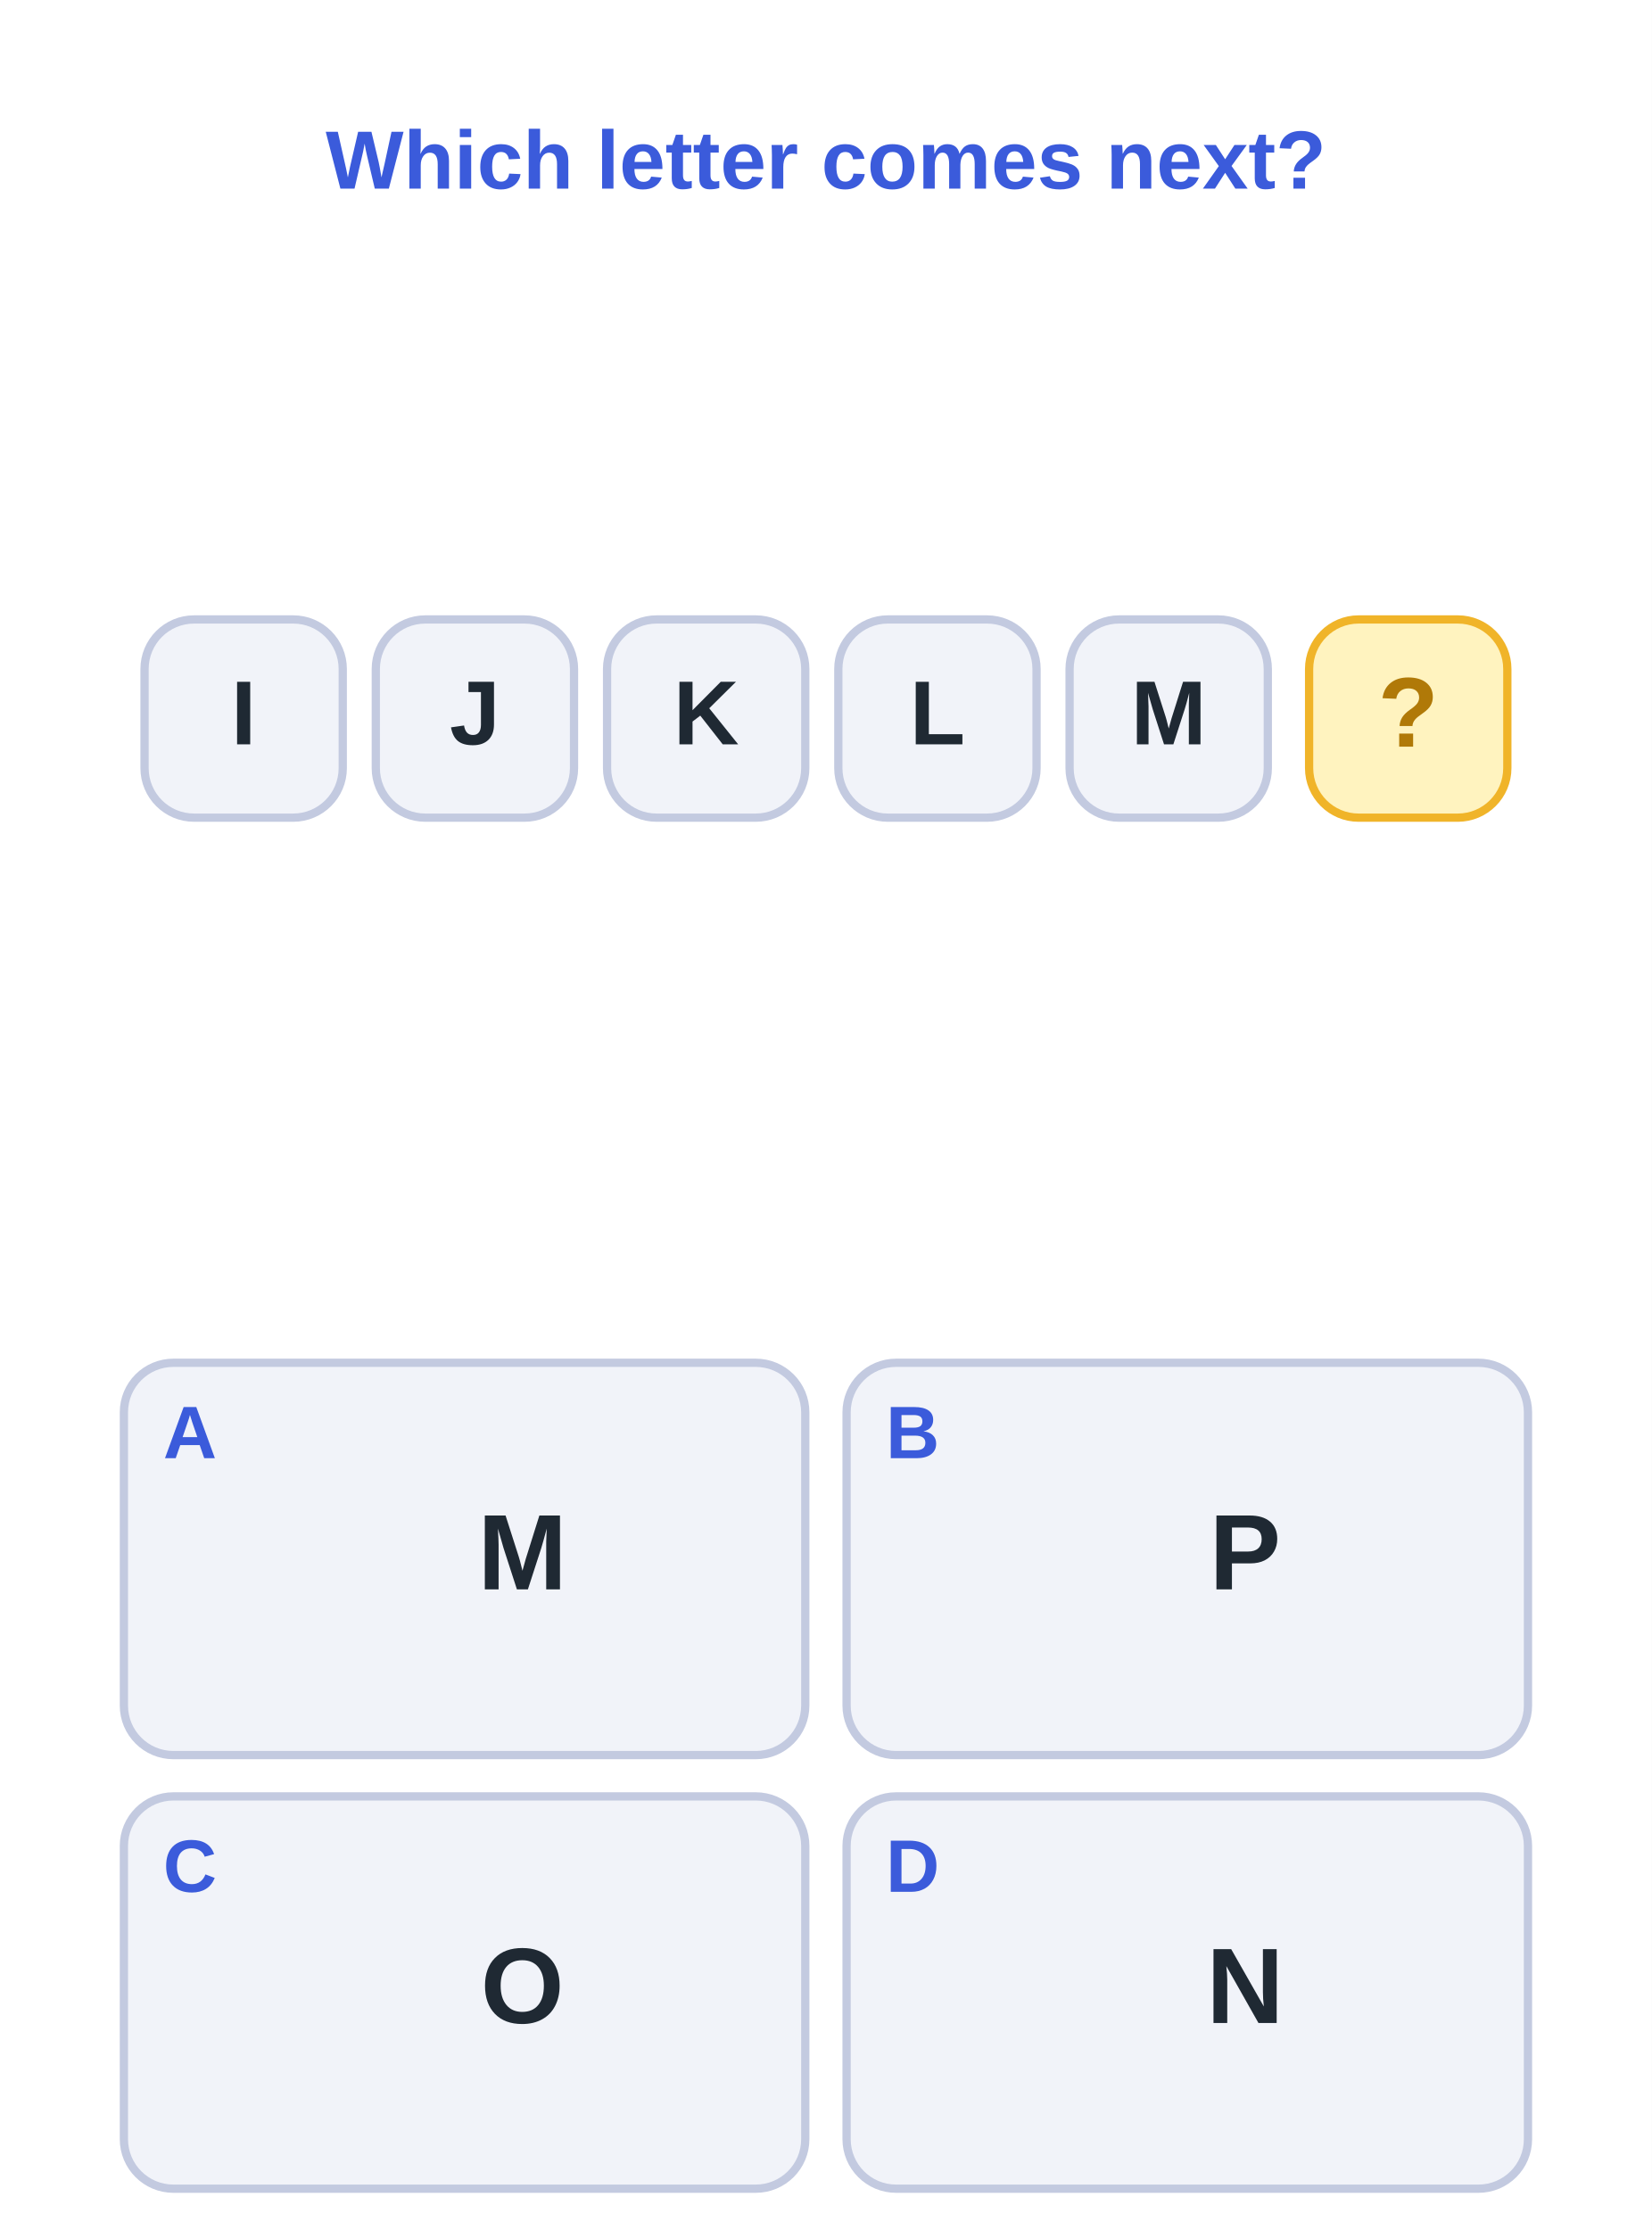
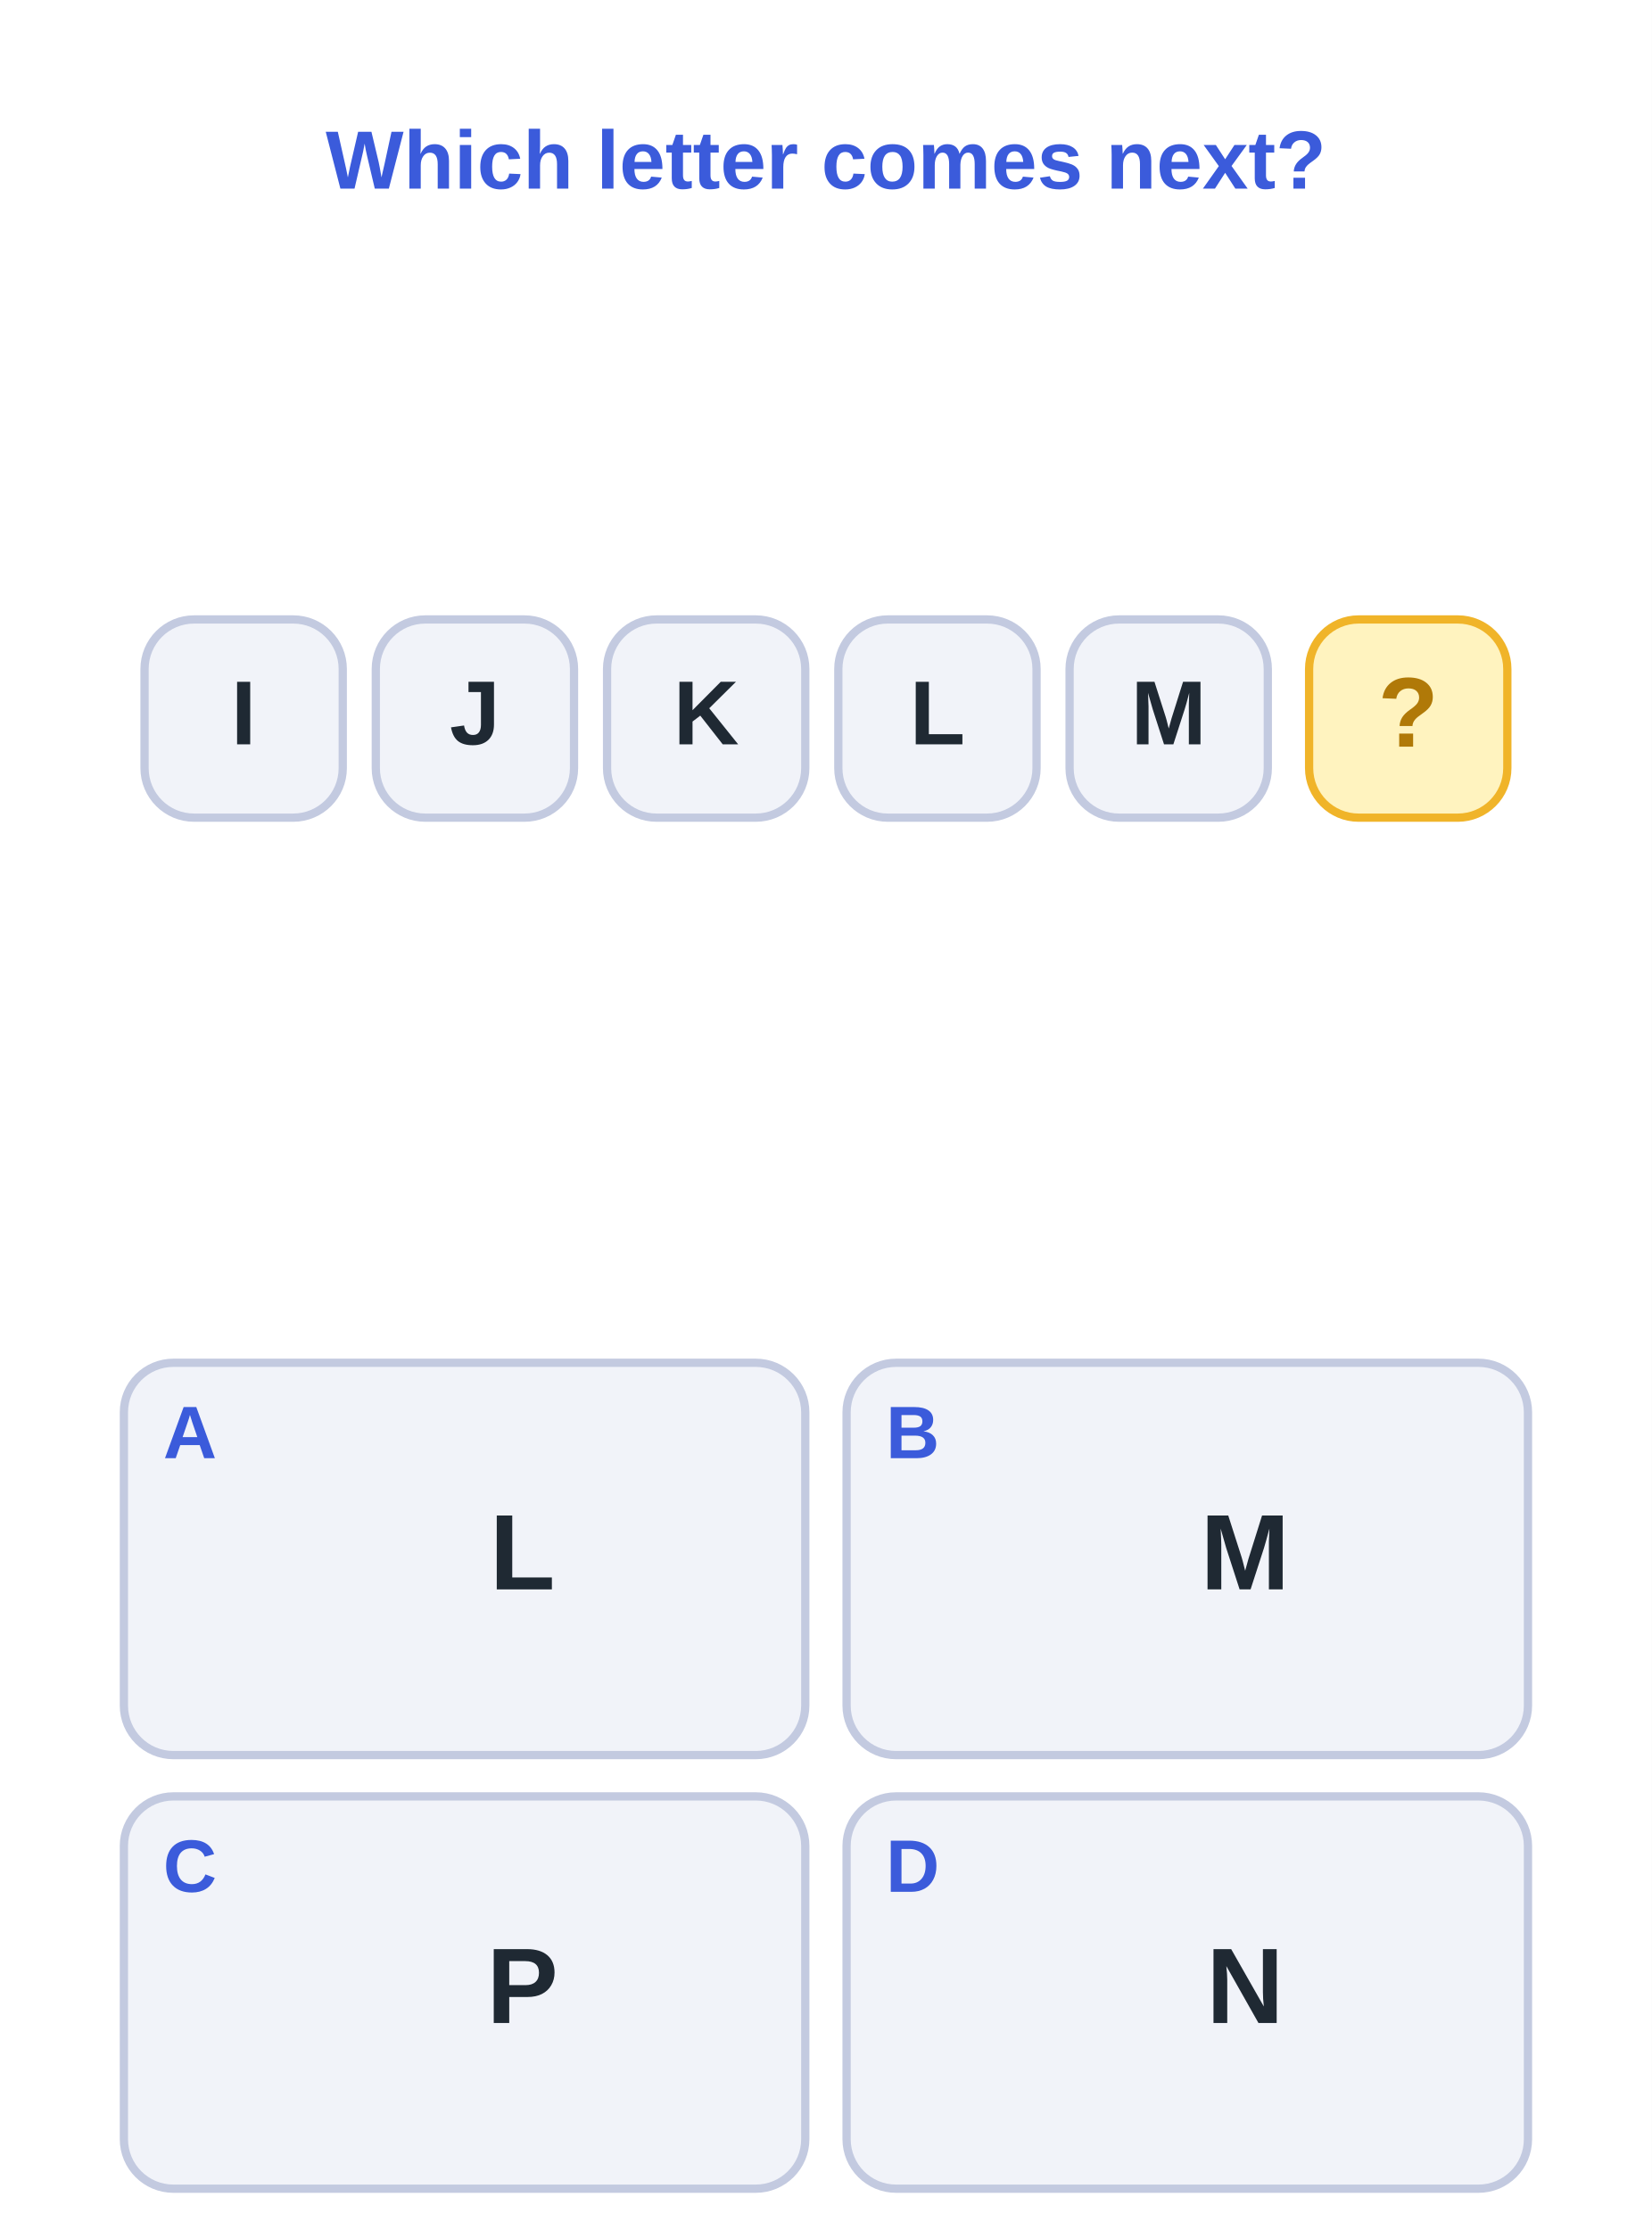
<svg xmlns="http://www.w3.org/2000/svg" viewBox="0 0 400 540" width="400" height="540" font-family="Verdana,Arial,sans-serif">
  <rect x="0" y="0" width="400" height="540" fill="#ffffff" />
  <text x="200.0" y="40" font-size="20" fill="#3b5bdb" text-anchor="middle" font-weight="bold" dominant-baseline="middle">Which letter comes next?</text>
  <rect x="35.0" y="150" width="48" height="48" rx="12" fill="#f1f3f9" stroke="#c3cae0" stroke-width="2" />
  <text x="59.0" y="174" font-size="22" fill="#1f2933" text-anchor="middle" font-weight="bold" dominant-baseline="middle">I</text>
  <rect x="91.0" y="150" width="48" height="48" rx="12" fill="#f1f3f9" stroke="#c3cae0" stroke-width="2" />
  <text x="115.0" y="174" font-size="22" fill="#1f2933" text-anchor="middle" font-weight="bold" dominant-baseline="middle">J</text>
  <rect x="147.0" y="150" width="48" height="48" rx="12" fill="#f1f3f9" stroke="#c3cae0" stroke-width="2" />
  <text x="171.0" y="174" font-size="22" fill="#1f2933" text-anchor="middle" font-weight="bold" dominant-baseline="middle">K</text>
  <rect x="203.0" y="150" width="48" height="48" rx="12" fill="#f1f3f9" stroke="#c3cae0" stroke-width="2" />
  <text x="227.0" y="174" font-size="22" fill="#1f2933" text-anchor="middle" font-weight="bold" dominant-baseline="middle">L</text>
  <rect x="259.0" y="150" width="48" height="48" rx="12" fill="#f1f3f9" stroke="#c3cae0" stroke-width="2" />
  <text x="283.0" y="174" font-size="22" fill="#1f2933" text-anchor="middle" font-weight="bold" dominant-baseline="middle">M</text>
  <rect x="317.0" y="150" width="48" height="48" rx="12" fill="#fff3bf" stroke="#f0b429" stroke-width="2" />
  <text x="341.0" y="174" font-size="24" fill="#b07908" text-anchor="middle" font-weight="bold" dominant-baseline="middle">?</text>
  <rect x="30" y="330" width="165" height="95" rx="12" fill="#f1f3f9" stroke="#c3cae0" stroke-width="2" />
  <text x="46" y="348" font-size="18" fill="#3b5bdb" text-anchor="middle" font-weight="bold" dominant-baseline="middle">A</text>
-   <text x="126.5" y="377.5" font-size="26" fill="#1f2933" text-anchor="middle" font-weight="bold" dominant-baseline="middle">M</text>
+   <text x="126.5" y="377.5" font-size="26" fill="#1f2933" text-anchor="middle" font-weight="bold" dominant-baseline="middle">L</text>
  <rect x="205" y="330" width="165" height="95" rx="12" fill="#f1f3f9" stroke="#c3cae0" stroke-width="2" />
  <text x="221" y="348" font-size="18" fill="#3b5bdb" text-anchor="middle" font-weight="bold" dominant-baseline="middle">B</text>
-   <text x="301.5" y="377.5" font-size="26" fill="#1f2933" text-anchor="middle" font-weight="bold" dominant-baseline="middle">P</text>
+   <text x="301.5" y="377.5" font-size="26" fill="#1f2933" text-anchor="middle" font-weight="bold" dominant-baseline="middle">M</text>
  <rect x="30" y="435" width="165" height="95" rx="12" fill="#f1f3f9" stroke="#c3cae0" stroke-width="2" />
  <text x="46" y="453" font-size="18" fill="#3b5bdb" text-anchor="middle" font-weight="bold" dominant-baseline="middle">C</text>
-   <text x="126.5" y="482.5" font-size="26" fill="#1f2933" text-anchor="middle" font-weight="bold" dominant-baseline="middle">O</text>
+   <text x="126.5" y="482.5" font-size="26" fill="#1f2933" text-anchor="middle" font-weight="bold" dominant-baseline="middle">P</text>
  <rect x="205" y="435" width="165" height="95" rx="12" fill="#f1f3f9" stroke="#c3cae0" stroke-width="2" />
  <text x="221" y="453" font-size="18" fill="#3b5bdb" text-anchor="middle" font-weight="bold" dominant-baseline="middle">D</text>
  <text x="301.5" y="482.5" font-size="26" fill="#1f2933" text-anchor="middle" font-weight="bold" dominant-baseline="middle">N</text>
</svg>
